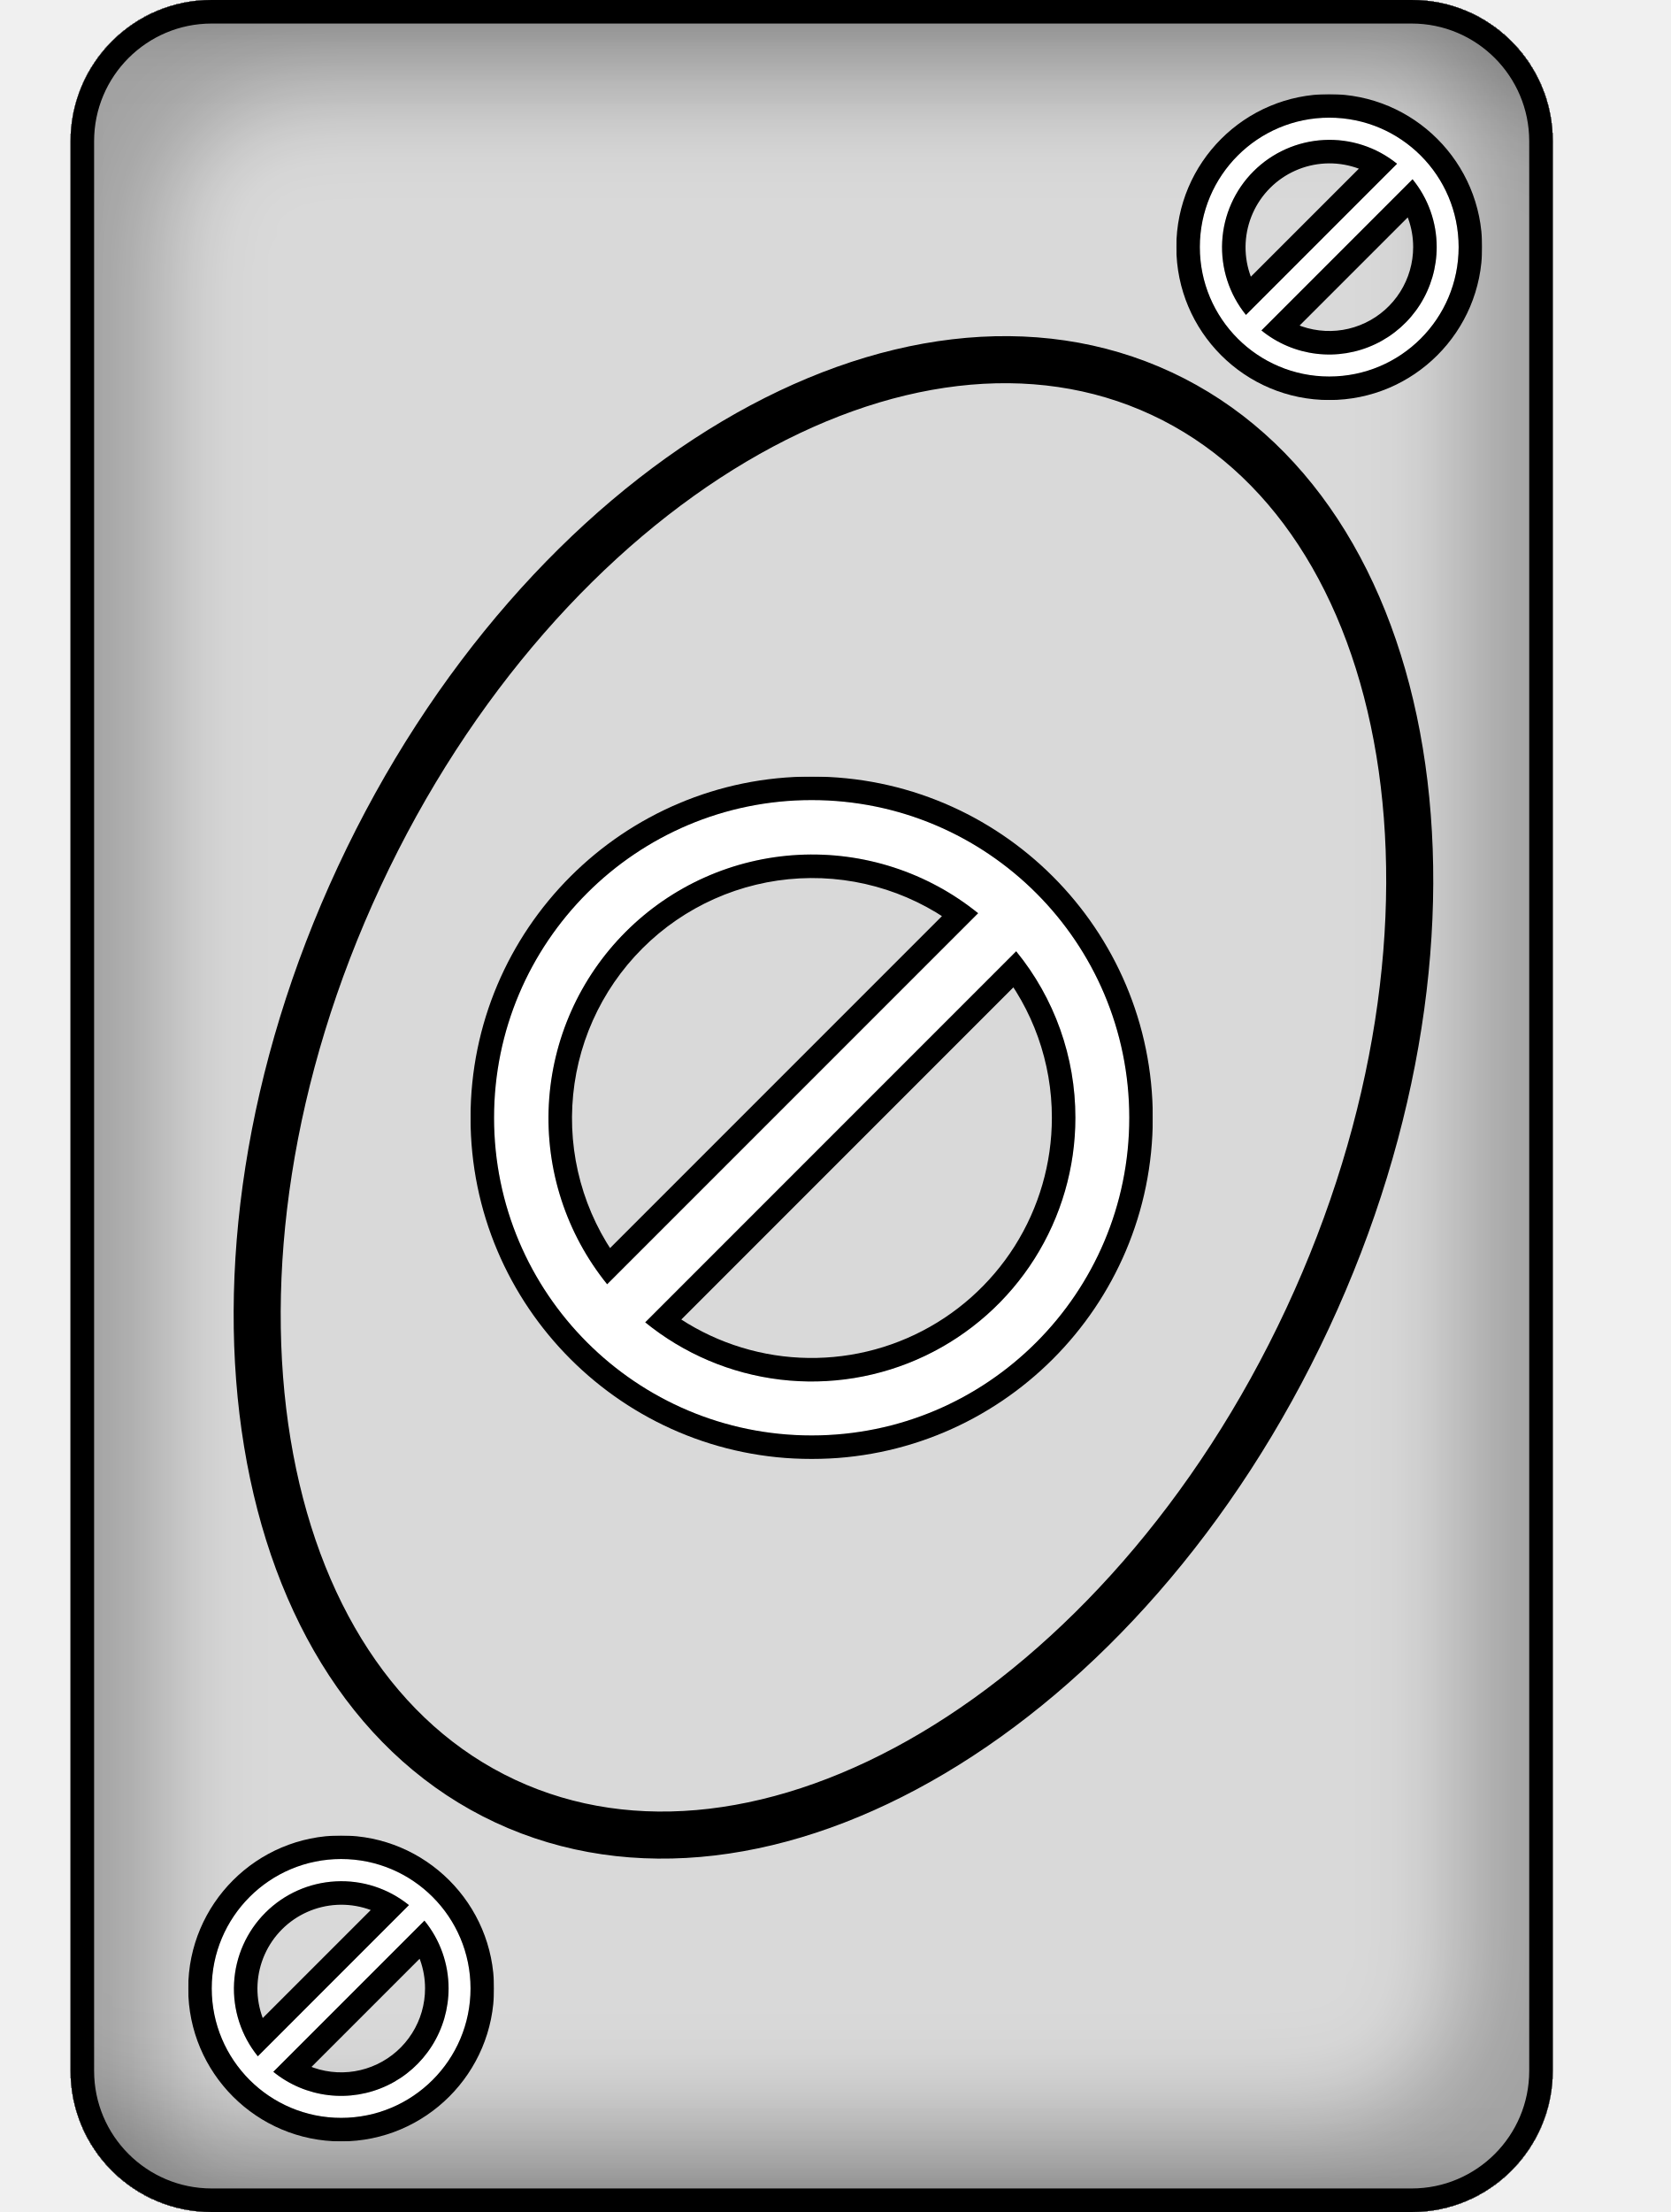
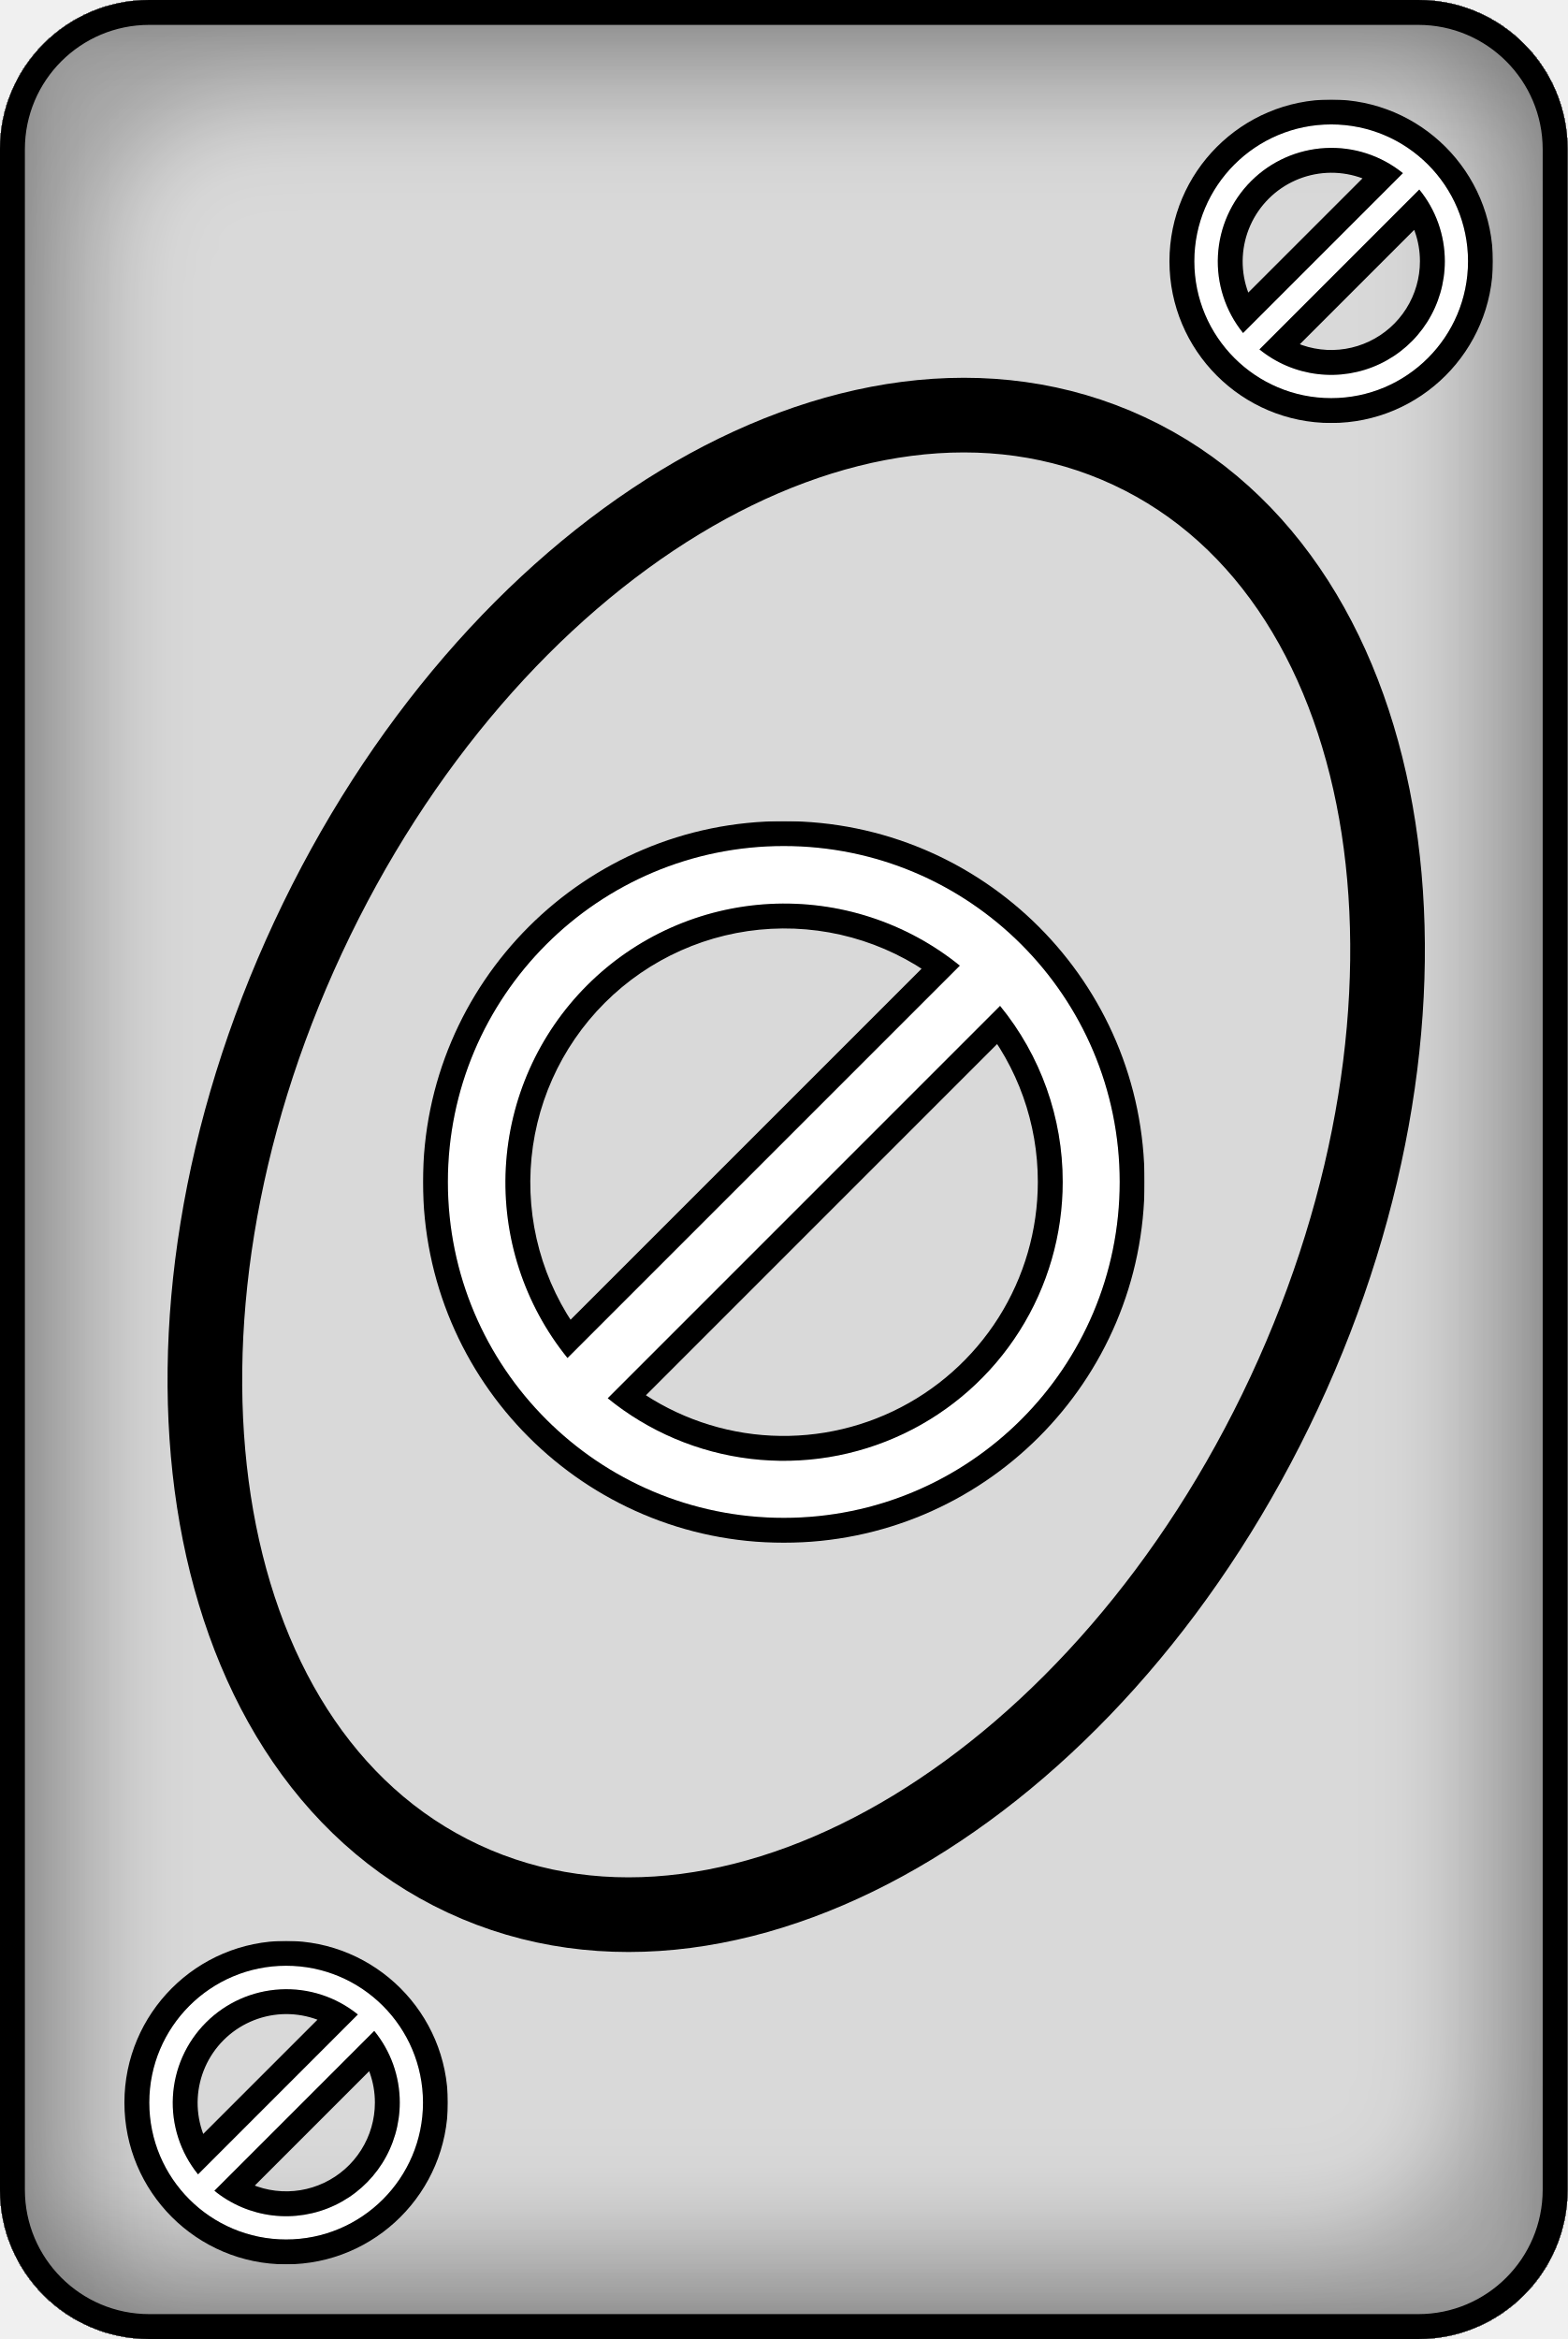
- <svg xmlns="http://www.w3.org/2000/svg" width="71" height="94" viewBox="0 0 71 94" fill="none">
+ <svg xmlns="http://www.w3.org/2000/svg" width="63" height="94" viewBox="0 0 63 94" fill="none">
  <g filter="url(#filter0_ii_5_98)">
-     <rect x="3" width="63" height="94" rx="6" fill="#D9D9D9" />
+     <rect width="63" height="94" rx="6" fill="#D9D9D9" />
  </g>
-   <rect x="3.5" y="0.5" width="62" height="93" rx="5.5" stroke="black" />
-   <path d="M49.372 16.725C54.8 19.256 58.315 24.814 59.49 31.95C60.663 39.08 59.471 47.679 55.577 56.03C51.683 64.381 45.861 70.822 39.645 74.506C33.424 78.194 26.907 79.073 21.479 76.542C16.052 74.011 12.537 68.454 11.363 61.318C10.189 54.188 11.382 45.588 15.276 37.237C19.17 28.887 24.991 22.446 31.207 18.762C37.429 15.075 43.945 14.194 49.372 16.725Z" stroke="black" stroke-width="2" />
-   <mask id="path-4-outside-1_5_98" maskUnits="userSpaceOnUse" x="20" y="33" width="29" height="29" fill="black">
-     <rect fill="white" x="20" y="33" width="29" height="29" />
-     <path d="M21 47.5C21 54.955 27.045 61 34.5 61C41.955 61 48 54.955 48 47.5C48 40.045 41.955 34 34.5 34C27.045 34 21 40.045 21 47.5ZM45.71 47.5C45.71 49.619 45.108 51.695 43.976 53.486C42.844 55.277 41.227 56.711 39.313 57.621C37.399 58.531 35.266 58.88 33.162 58.627C31.058 58.375 29.069 57.531 27.425 56.194L43.193 40.425C44.824 42.421 45.713 44.921 45.71 47.5ZM41.577 38.806L25.807 54.575C24.066 52.422 23.183 49.7 23.328 46.935C23.474 44.169 24.638 41.555 26.597 39.597C28.555 37.638 31.169 36.474 33.935 36.328C36.7 36.183 39.422 37.066 41.575 38.807" />
+   <rect x="0.5" y="0.5" width="62" height="93" rx="5.5" stroke="black" />
+   <path d="M45.377 18.127C51.013 20.755 54.356 26.477 55.403 33.282C56.451 40.1 55.243 48.184 51.616 55.962C47.989 63.74 42.573 69.862 36.677 73.44C30.791 77.013 24.258 78.131 18.622 75.502C12.986 72.874 9.644 67.152 8.597 60.346C7.548 53.529 8.757 45.446 12.384 37.668C16.011 29.89 21.427 23.767 27.323 20.188C33.209 16.616 39.741 15.499 45.377 18.127Z" stroke="black" stroke-width="3" />
+   <mask id="path-4-outside-1_5_98" maskUnits="userSpaceOnUse" x="17" y="33" width="29" height="29" fill="black">
+     <rect fill="white" x="17" y="33" width="29" height="29" />
+     <path d="M18 47.5C18 54.955 24.045 61 31.5 61C38.955 61 45 54.955 45 47.5C45 40.045 38.955 34 31.5 34C24.045 34 18 40.045 18 47.5ZM42.71 47.5C42.71 49.619 42.108 51.695 40.976 53.486C39.844 55.277 38.227 56.711 36.313 57.621C34.399 58.531 32.266 58.88 30.162 58.627C28.058 58.375 26.069 57.531 24.425 56.194L40.193 40.425C41.824 42.421 42.713 44.921 42.71 47.5ZM38.577 38.806L22.807 54.575C21.066 52.422 20.183 49.7 20.328 46.935C20.474 44.169 21.638 41.555 23.597 39.597C25.555 37.638 28.169 36.474 30.935 36.328C33.7 36.183 36.422 37.066 38.575 38.807" />
  </mask>
-   <path d="M21 47.5C21 54.955 27.045 61 34.5 61C41.955 61 48 54.955 48 47.5C48 40.045 41.955 34 34.5 34C27.045 34 21 40.045 21 47.5ZM45.71 47.5C45.71 49.619 45.108 51.695 43.976 53.486C42.844 55.277 41.227 56.711 39.313 57.621C37.399 58.531 35.266 58.88 33.162 58.627C31.058 58.375 29.069 57.531 27.425 56.194L43.193 40.425C44.824 42.421 45.713 44.921 45.71 47.5ZM41.577 38.806L25.807 54.575C24.066 52.422 23.183 49.7 23.328 46.935C23.474 44.169 24.638 41.555 26.597 39.597C28.555 37.638 31.169 36.474 33.935 36.328C36.7 36.183 39.422 37.066 41.575 38.807" fill="white" />
-   <path d="M45.71 47.5L44.71 47.499V47.5L45.71 47.5ZM27.425 56.194L26.718 55.487L25.934 56.271L26.794 56.97L27.425 56.194ZM43.193 40.425L43.967 39.792L43.267 38.936L42.486 39.718L43.193 40.425ZM42.284 39.513C42.674 39.123 42.674 38.489 42.284 38.099C41.893 37.708 41.26 37.708 40.87 38.099L41.577 38.806L42.284 39.513ZM25.807 54.575L25.03 55.204L25.729 56.068L26.515 55.282L25.807 54.575ZM40.947 39.585C41.376 39.932 42.005 39.866 42.353 39.436C42.7 39.007 42.634 38.377 42.204 38.03L41.575 38.807L40.947 39.585ZM21 47.5H20C20 55.507 26.493 62 34.5 62V61V60C27.598 60 22 54.402 22 47.5H21ZM34.5 61V62C42.507 62 49 55.507 49 47.5H48H47C47 54.402 41.402 60 34.5 60V61ZM48 47.5H49C49 39.493 42.507 33 34.5 33V34V35C41.402 35 47 40.598 47 47.5H48ZM34.5 34V33C26.493 33 20 39.493 20 47.5H21H22C22 40.598 27.598 35 34.5 35V34ZM45.71 47.5L44.71 47.5C44.71 49.43 44.162 51.32 43.131 52.952L43.976 53.486L44.821 54.02C46.054 52.069 46.709 49.809 46.71 47.5L45.71 47.5ZM43.976 53.486L43.131 52.952C42.099 54.583 40.627 55.889 38.883 56.718L39.313 57.621L39.742 58.524C41.827 57.533 43.588 55.971 44.821 54.02L43.976 53.486ZM39.313 57.621L38.883 56.718C37.14 57.547 35.198 57.865 33.282 57.635L33.162 58.627L33.043 59.62C35.335 59.895 37.658 59.515 39.742 58.524L39.313 57.621ZM33.162 58.627L33.282 57.635C31.365 57.404 29.553 56.636 28.056 55.418L27.425 56.194L26.794 56.97C28.584 58.426 30.751 59.345 33.043 59.62L33.162 58.627ZM27.425 56.194L28.132 56.901L43.9 41.132L43.193 40.425L42.486 39.718L26.718 55.487L27.425 56.194ZM43.193 40.425L42.418 41.057C43.904 42.875 44.713 45.151 44.71 47.499L45.71 47.5L46.71 47.501C46.713 44.692 45.745 41.968 43.967 39.792L43.193 40.425ZM41.577 38.806L40.87 38.099L25.1 53.868L25.807 54.575L26.515 55.282L42.284 39.513L41.577 38.806ZM25.807 54.575L26.585 53.947C24.998 51.985 24.194 49.506 24.327 46.987L23.328 46.935L22.33 46.882C22.171 49.894 23.133 52.859 25.03 55.204L25.807 54.575ZM23.328 46.935L24.327 46.987C24.46 44.468 25.52 42.087 27.304 40.304L26.597 39.597L25.89 38.889C23.756 41.023 22.488 43.87 22.33 46.882L23.328 46.935ZM26.597 39.597L27.304 40.304C29.087 38.52 31.468 37.46 33.987 37.327L33.935 36.328L33.882 35.33C30.87 35.488 28.023 36.757 25.89 38.889L26.597 39.597ZM33.935 36.328L33.987 37.327C36.506 37.194 38.985 37.998 40.947 39.585L41.575 38.807L42.204 38.03C39.859 36.133 36.894 35.171 33.882 35.33L33.935 36.328Z" fill="black" mask="url(#path-4-outside-1_5_98)" />
-   <mask id="path-6-outside-2_5_98" maskUnits="userSpaceOnUse" x="8" y="78" width="13" height="13" fill="black">
-     <rect fill="white" x="8" y="78" width="13" height="13" />
-     <path d="M9 84.5C9 87.537 11.463 90 14.5 90C17.537 90 20 87.537 20 84.5C20 81.463 17.537 79 14.5 79C11.463 79 9 81.463 9 84.5ZM19.067 84.5C19.067 85.363 18.822 86.209 18.36 86.939C17.899 87.669 17.241 88.253 16.461 88.623C15.681 88.994 14.812 89.136 13.955 89.033C13.098 88.93 12.287 88.587 11.617 88.042L18.041 81.618C18.706 82.431 19.068 83.45 19.067 84.5ZM17.383 80.958L10.959 87.383C10.249 86.505 9.889 85.396 9.949 84.27C10.008 83.143 10.482 82.078 11.28 81.28C12.078 80.482 13.143 80.008 14.27 79.949C15.396 79.889 16.505 80.249 17.383 80.959" />
+   <path d="M18 47.5C18 54.955 24.045 61 31.5 61C38.955 61 45 54.955 45 47.5C45 40.045 38.955 34 31.5 34C24.045 34 18 40.045 18 47.5ZM42.71 47.5C42.71 49.619 42.108 51.695 40.976 53.486C39.844 55.277 38.227 56.711 36.313 57.621C34.399 58.531 32.266 58.88 30.162 58.627C28.058 58.375 26.069 57.531 24.425 56.194L40.193 40.425C41.824 42.421 42.713 44.921 42.71 47.5ZM38.577 38.806L22.807 54.575C21.066 52.422 20.183 49.7 20.328 46.935C20.474 44.169 21.638 41.555 23.597 39.597C25.555 37.638 28.169 36.474 30.935 36.328C33.7 36.183 36.422 37.066 38.575 38.807" fill="white" />
+   <path d="M42.71 47.5L41.71 47.499V47.5L42.71 47.5ZM24.425 56.194L23.718 55.487L22.934 56.271L23.794 56.97L24.425 56.194ZM40.193 40.425L40.967 39.792L40.267 38.936L39.486 39.718L40.193 40.425ZM39.284 39.513C39.674 39.123 39.674 38.489 39.284 38.099C38.893 37.708 38.26 37.708 37.87 38.099L38.577 38.806L39.284 39.513ZM22.807 54.575L22.03 55.204L22.729 56.068L23.515 55.282L22.807 54.575ZM37.947 39.585C38.376 39.932 39.005 39.866 39.353 39.436C39.7 39.007 39.634 38.377 39.204 38.03L38.575 38.807L37.947 39.585ZM18 47.5H17C17 55.507 23.493 62 31.5 62V61V60C24.598 60 19 54.402 19 47.5H18ZM31.5 61V62C39.507 62 46 55.507 46 47.5H45H44C44 54.402 38.402 60 31.5 60V61ZM45 47.5H46C46 39.493 39.507 33 31.5 33V34V35C38.402 35 44 40.598 44 47.5H45ZM31.5 34V33C23.493 33 17 39.493 17 47.5H18H19C19 40.598 24.598 35 31.5 35V34ZM42.71 47.5L41.71 47.5C41.71 49.43 41.162 51.32 40.131 52.952L40.976 53.486L41.821 54.02C43.054 52.069 43.709 49.809 43.71 47.5L42.71 47.5ZM40.976 53.486L40.131 52.952C39.099 54.583 37.627 55.889 35.883 56.718L36.313 57.621L36.742 58.524C38.827 57.533 40.588 55.971 41.821 54.02L40.976 53.486ZM36.313 57.621L35.883 56.718C34.14 57.547 32.198 57.865 30.282 57.635L30.162 58.627L30.043 59.62C32.335 59.895 34.658 59.515 36.742 58.524L36.313 57.621ZM30.162 58.627L30.282 57.635C28.365 57.404 26.553 56.636 25.056 55.418L24.425 56.194L23.794 56.97C25.584 58.426 27.751 59.345 30.043 59.62L30.162 58.627ZM24.425 56.194L25.132 56.901L40.9 41.132L40.193 40.425L39.486 39.718L23.718 55.487L24.425 56.194ZM40.193 40.425L39.418 41.057C40.904 42.875 41.713 45.151 41.71 47.499L42.71 47.5L43.71 47.501C43.713 44.692 42.745 41.968 40.967 39.792L40.193 40.425ZM38.577 38.806L37.87 38.099L22.1 53.868L22.807 54.575L23.515 55.282L39.284 39.513L38.577 38.806ZM22.807 54.575L23.585 53.947C21.998 51.985 21.194 49.506 21.327 46.987L20.328 46.935L19.33 46.882C19.171 49.894 20.133 52.859 22.03 55.204L22.807 54.575ZM20.328 46.935L21.327 46.987C21.46 44.468 22.52 42.087 24.304 40.304L23.597 39.597L22.89 38.889C20.756 41.023 19.488 43.87 19.33 46.882L20.328 46.935ZM23.597 39.597L24.304 40.304C26.087 38.52 28.468 37.46 30.987 37.327L30.935 36.328L30.882 35.33C27.87 35.488 25.023 36.757 22.89 38.889L23.597 39.597ZM30.935 36.328L30.987 37.327C33.506 37.194 35.985 37.998 37.947 39.585L38.575 38.807L39.204 38.03C36.859 36.133 33.894 35.171 30.882 35.33L30.935 36.328Z" fill="black" mask="url(#path-4-outside-1_5_98)" />
+   <mask id="path-6-outside-2_5_98" maskUnits="userSpaceOnUse" x="5" y="78" width="13" height="13" fill="black">
+     <rect fill="white" x="5" y="78" width="13" height="13" />
+     <path d="M6 84.5C6 87.537 8.463 90 11.5 90C14.537 90 17 87.537 17 84.5C17 81.463 14.537 79 11.5 79C8.463 79 6 81.463 6 84.5ZM16.067 84.5C16.067 85.363 15.822 86.209 15.361 86.939C14.899 87.669 14.241 88.253 13.461 88.623C12.681 88.994 11.812 89.136 10.955 89.033C10.098 88.93 9.287 88.587 8.617 88.042L15.041 81.618C15.706 82.431 16.068 83.45 16.067 84.5ZM14.383 80.958L7.959 87.383C7.249 86.505 6.889 85.396 6.949 84.27C7.008 83.143 7.482 82.078 8.28 81.28C9.078 80.482 10.143 80.008 11.27 79.949C12.396 79.889 13.505 80.249 14.383 80.959" />
  </mask>
-   <path d="M9 84.5C9 87.537 11.463 90 14.5 90C17.537 90 20 87.537 20 84.5C20 81.463 17.537 79 14.5 79C11.463 79 9 81.463 9 84.5ZM19.067 84.5C19.067 85.363 18.822 86.209 18.36 86.939C17.899 87.669 17.241 88.253 16.461 88.623C15.681 88.994 14.812 89.136 13.955 89.033C13.098 88.93 12.287 88.587 11.617 88.042L18.041 81.618C18.706 82.431 19.068 83.45 19.067 84.5ZM17.383 80.958L10.959 87.383C10.249 86.505 9.889 85.396 9.949 84.27C10.008 83.143 10.482 82.078 11.28 81.28C12.078 80.482 13.143 80.008 14.27 79.949C15.396 79.889 16.505 80.249 17.383 80.959" fill="white" />
-   <path d="M19.067 84.5L18.067 84.499V84.5L19.067 84.5ZM11.617 88.042L10.91 87.335L10.127 88.119L10.986 88.818L11.617 88.042ZM18.041 81.617L18.816 80.985L18.116 80.129L17.334 80.91L18.041 81.617ZM18.09 81.665C18.481 81.275 18.481 80.641 18.09 80.251C17.7 79.86 17.067 79.86 16.676 80.251L17.383 80.958L18.09 81.665ZM10.959 87.383L10.181 88.011L10.88 88.875L11.666 88.09L10.959 87.383ZM16.754 81.736C17.183 82.083 17.813 82.017 18.16 81.587C18.507 81.158 18.441 80.528 18.011 80.181L17.383 80.959L16.754 81.736ZM9 84.5H8C8 88.089 10.911 91 14.5 91V90V89C12.015 89 10 86.985 10 84.5H9ZM14.5 90V91C18.089 91 21 88.089 21 84.5H20H19C19 86.985 16.985 89 14.5 89V90ZM20 84.5H21C21 80.911 18.089 78 14.5 78V79L14.5 80C16.985 80 19 82.015 19 84.5H20ZM14.5 79V78C10.911 78 8 80.911 8 84.5H9H10C10 82.015 12.015 80 14.5 80L14.5 79ZM19.067 84.5L18.067 84.5C18.067 85.174 17.876 85.834 17.515 86.404L18.36 86.939L19.206 87.473C19.768 86.584 20.067 85.553 20.067 84.5L19.067 84.5ZM18.36 86.939L17.515 86.404C17.155 86.975 16.64 87.431 16.031 87.72L16.461 88.623L16.89 89.527C17.841 89.075 18.643 88.363 19.206 87.473L18.36 86.939ZM16.461 88.623L16.031 87.72C15.422 88.01 14.744 88.121 14.074 88.04L13.955 89.033L13.836 90.026C14.881 90.152 15.94 89.978 16.89 89.527L16.461 88.623ZM13.955 89.033L14.074 88.04C13.405 87.96 12.772 87.692 12.248 87.266L11.617 88.042L10.986 88.818C11.803 89.482 12.791 89.901 13.836 90.026L13.955 89.033ZM11.617 88.042L12.325 88.749L18.749 82.325L18.041 81.617L17.334 80.91L10.91 87.335L11.617 88.042ZM18.041 81.617L17.267 82.25C17.785 82.885 18.068 83.679 18.067 84.499L19.067 84.5L20.067 84.501C20.069 83.22 19.627 81.977 18.816 80.985L18.041 81.617ZM17.383 80.958L16.676 80.251L10.251 86.675L10.959 87.383L11.666 88.09L18.09 81.665L17.383 80.958ZM10.959 87.383L11.736 86.754C11.182 86.069 10.901 85.202 10.947 84.322L9.949 84.27L8.95 84.217C8.878 85.591 9.316 86.942 10.181 88.011L10.959 87.383ZM9.949 84.27L10.947 84.322C10.994 83.442 11.364 82.61 11.987 81.987L11.28 81.28L10.573 80.573C9.6 81.546 9.022 82.844 8.95 84.217L9.949 84.27ZM11.28 81.28L11.987 81.987C12.61 81.364 13.442 80.994 14.322 80.947L14.27 79.949L14.217 78.95C12.844 79.022 11.546 79.6 10.573 80.573L11.28 81.28ZM14.27 79.949L14.322 80.947C15.202 80.901 16.069 81.182 16.754 81.736L17.383 80.959L18.011 80.181C16.942 79.316 15.591 78.878 14.217 78.95L14.27 79.949Z" fill="black" mask="url(#path-6-outside-2_5_98)" />
-   <mask id="path-8-outside-3_5_98" maskUnits="userSpaceOnUse" x="50" y="4" width="13" height="13" fill="black">
-     <rect fill="white" x="50" y="4" width="13" height="13" />
-     <path d="M51 10.5C51 13.537 53.463 16 56.5 16C59.537 16 62 13.537 62 10.5C62 7.463 59.537 5 56.5 5C53.463 5 51 7.463 51 10.5ZM61.067 10.5C61.067 11.363 60.822 12.209 60.361 12.939C59.899 13.669 59.24 14.253 58.461 14.623C57.681 14.994 56.812 15.136 55.955 15.033C55.098 14.931 54.287 14.587 53.617 14.042L60.041 7.617C60.706 8.431 61.068 9.449 61.067 10.5ZM59.383 6.958L52.959 13.383C52.249 12.505 51.889 11.396 51.949 10.27C52.008 9.143 52.482 8.078 53.28 7.28C54.078 6.482 55.143 6.008 56.27 5.949C57.396 5.889 58.505 6.249 59.383 6.959" />
+   <path d="M6 84.5C6 87.537 8.463 90 11.5 90C14.537 90 17 87.537 17 84.5C17 81.463 14.537 79 11.5 79C8.463 79 6 81.463 6 84.5ZM16.067 84.5C16.067 85.363 15.822 86.209 15.361 86.939C14.899 87.669 14.241 88.253 13.461 88.623C12.681 88.994 11.812 89.136 10.955 89.033C10.098 88.93 9.287 88.587 8.617 88.042L15.041 81.618C15.706 82.431 16.068 83.45 16.067 84.5ZM14.383 80.958L7.959 87.383C7.249 86.505 6.889 85.396 6.949 84.27C7.008 83.143 7.482 82.078 8.28 81.28C9.078 80.482 10.143 80.008 11.27 79.949C12.396 79.889 13.505 80.249 14.383 80.959" fill="white" />
+   <path d="M16.067 84.5L15.067 84.499V84.5L16.067 84.5ZM8.617 88.042L7.91 87.335L7.127 88.119L7.987 88.818L8.617 88.042ZM15.041 81.617L15.816 80.985L15.116 80.129L14.334 80.91L15.041 81.617ZM15.09 81.665C15.481 81.275 15.481 80.641 15.09 80.251C14.7 79.86 14.066 79.86 13.676 80.251L14.383 80.958L15.09 81.665ZM7.959 87.383L7.181 88.011L7.88 88.875L8.666 88.09L7.959 87.383ZM13.754 81.736C14.183 82.083 14.813 82.017 15.16 81.587C15.507 81.158 15.441 80.528 15.011 80.181L14.383 80.959L13.754 81.736ZM6 84.5H5C5 88.089 7.911 91 11.5 91V90V89C9.015 89 7 86.985 7 84.5H6ZM11.5 90V91C15.089 91 18 88.089 18 84.5H17H16C16 86.985 13.985 89 11.5 89V90ZM17 84.5H18C18 80.911 15.089 78 11.5 78V79L11.5 80C13.985 80 16 82.015 16 84.5H17ZM11.5 79V78C7.911 78 5 80.911 5 84.5H6H7C7 82.015 9.015 80 11.5 80L11.5 79ZM16.067 84.5L15.067 84.5C15.067 85.174 14.876 85.834 14.515 86.404L15.361 86.939L16.206 87.473C16.768 86.584 17.067 85.553 17.067 84.5L16.067 84.5ZM15.361 86.939L14.515 86.404C14.155 86.975 13.64 87.431 13.031 87.72L13.461 88.623L13.89 89.527C14.841 89.075 15.643 88.363 16.206 87.473L15.361 86.939ZM13.461 88.623L13.031 87.72C12.422 88.01 11.744 88.121 11.074 88.04L10.955 89.033L10.836 90.026C11.881 90.152 12.94 89.978 13.89 89.527L13.461 88.623ZM10.955 89.033L11.074 88.04C10.405 87.96 9.772 87.692 9.248 87.266L8.617 88.042L7.987 88.818C8.803 89.482 9.791 89.901 10.836 90.026L10.955 89.033ZM8.617 88.042L9.325 88.749L15.749 82.325L15.041 81.617L14.334 80.91L7.91 87.335L8.617 88.042ZM15.041 81.617L14.267 82.25C14.785 82.885 15.068 83.679 15.067 84.499L16.067 84.5L17.067 84.501C17.069 83.22 16.627 81.977 15.816 80.985L15.041 81.617ZM14.383 80.958L13.676 80.251L7.251 86.675L7.959 87.383L8.666 88.09L15.09 81.665L14.383 80.958ZM7.959 87.383L8.736 86.754C8.182 86.069 7.901 85.202 7.947 84.322L6.949 84.27L5.95 84.217C5.878 85.591 6.316 86.942 7.181 88.011L7.959 87.383ZM6.949 84.27L7.947 84.322C7.994 83.442 8.364 82.61 8.987 81.987L8.28 81.28L7.573 80.573C6.6 81.546 6.022 82.844 5.95 84.217L6.949 84.27ZM8.28 81.28L8.987 81.987C9.61 81.364 10.442 80.994 11.322 80.947L11.27 79.949L11.217 78.95C9.844 79.022 8.546 79.6 7.573 80.573L8.28 81.28ZM11.27 79.949L11.322 80.947C12.202 80.901 13.069 81.182 13.754 81.736L14.383 80.959L15.011 80.181C13.942 79.316 12.591 78.878 11.217 78.95L11.27 79.949Z" fill="black" mask="url(#path-6-outside-2_5_98)" />
+   <mask id="path-8-outside-3_5_98" maskUnits="userSpaceOnUse" x="47" y="4" width="13" height="13" fill="black">
+     <rect fill="white" x="47" y="4" width="13" height="13" />
+     <path d="M48 10.5C48 13.537 50.463 16 53.5 16C56.537 16 59 13.537 59 10.5C59 7.463 56.537 5 53.5 5C50.463 5 48 7.463 48 10.5ZM58.067 10.5C58.067 11.363 57.822 12.209 57.361 12.939C56.899 13.669 56.24 14.253 55.461 14.623C54.681 14.994 53.812 15.136 52.955 15.033C52.098 14.931 51.287 14.587 50.617 14.042L57.041 7.617C57.706 8.431 58.068 9.449 58.067 10.5ZM56.383 6.958L49.959 13.383C49.249 12.505 48.889 11.396 48.949 10.27C49.008 9.143 49.482 8.078 50.28 7.28C51.078 6.482 52.143 6.008 53.27 5.949C54.396 5.889 55.505 6.249 56.383 6.959" />
  </mask>
-   <path d="M51 10.5C51 13.537 53.463 16 56.5 16C59.537 16 62 13.537 62 10.5C62 7.463 59.537 5 56.5 5C53.463 5 51 7.463 51 10.5ZM61.067 10.5C61.067 11.363 60.822 12.209 60.361 12.939C59.899 13.669 59.24 14.253 58.461 14.623C57.681 14.994 56.812 15.136 55.955 15.033C55.098 14.931 54.287 14.587 53.617 14.042L60.041 7.617C60.706 8.431 61.068 9.449 61.067 10.5ZM59.383 6.958L52.959 13.383C52.249 12.505 51.889 11.396 51.949 10.27C52.008 9.143 52.482 8.078 53.28 7.28C54.078 6.482 55.143 6.008 56.27 5.949C57.396 5.889 58.505 6.249 59.383 6.959" fill="white" />
-   <path d="M61.067 10.5L60.067 10.499V10.5L61.067 10.5ZM53.617 14.042L52.91 13.335L52.127 14.119L52.986 14.818L53.617 14.042ZM60.041 7.617L60.816 6.985L60.116 6.128L59.334 6.91L60.041 7.617ZM60.09 7.665C60.481 7.275 60.481 6.641 60.09 6.251C59.7 5.86 59.066 5.86 58.676 6.251L59.383 6.958L60.09 7.665ZM52.959 13.383L52.181 14.011L52.88 14.875L53.666 14.09L52.959 13.383ZM58.754 7.736C59.183 8.083 59.813 8.017 60.16 7.587C60.507 7.158 60.441 6.528 60.011 6.181L59.383 6.959L58.754 7.736ZM51 10.5H50C50 14.089 52.911 17 56.5 17V16V15C54.015 15 52 12.985 52 10.5H51ZM56.5 16V17C60.089 17 63 14.089 63 10.5H62L61 10.5C61 12.985 58.985 15 56.5 15V16ZM62 10.5H63C63 6.911 60.089 4 56.5 4V5V6C58.985 6 61 8.015 61 10.5L62 10.5ZM56.5 5V4C52.911 4 50 6.911 50 10.5H51H52C52 8.015 54.015 6 56.5 6V5ZM61.067 10.5L60.067 10.5C60.067 11.174 59.876 11.834 59.515 12.405L60.361 12.939L61.206 13.473C61.768 12.584 62.067 11.553 62.067 10.5L61.067 10.5ZM60.361 12.939L59.515 12.405C59.155 12.975 58.64 13.431 58.031 13.72L58.461 14.623L58.89 15.527C59.841 15.075 60.644 14.363 61.206 13.473L60.361 12.939ZM58.461 14.623L58.031 13.72C57.422 14.01 56.744 14.121 56.074 14.04L55.955 15.033L55.836 16.026C56.881 16.152 57.94 15.978 58.89 15.527L58.461 14.623ZM55.955 15.033L56.074 14.04C55.405 13.96 54.772 13.692 54.248 13.266L53.617 14.042L52.986 14.818C53.803 15.482 54.791 15.901 55.836 16.026L55.955 15.033ZM53.617 14.042L54.325 14.749L60.749 8.325L60.041 7.617L59.334 6.91L52.91 13.335L53.617 14.042ZM60.041 7.617L59.267 8.25C59.785 8.885 60.068 9.679 60.067 10.499L61.067 10.5L62.067 10.501C62.069 9.22 61.627 7.977 60.816 6.985L60.041 7.617ZM59.383 6.958L58.676 6.251L52.251 12.675L52.959 13.383L53.666 14.09L60.09 7.665L59.383 6.958ZM52.959 13.383L53.736 12.754C53.182 12.069 52.901 11.202 52.947 10.322L51.949 10.27L50.95 10.217C50.878 11.591 51.316 12.942 52.181 14.011L52.959 13.383ZM51.949 10.27L52.947 10.322C52.994 9.442 53.364 8.61 53.987 7.987L53.28 7.28L52.573 6.573C51.6 7.546 51.022 8.844 50.95 10.217L51.949 10.27ZM53.28 7.28L53.987 7.987C54.61 7.364 55.442 6.994 56.322 6.947L56.27 5.949L56.217 4.95C54.844 5.022 53.545 5.6 52.573 6.573L53.28 7.28ZM56.27 5.949L56.322 6.947C57.202 6.901 58.069 7.182 58.754 7.736L59.383 6.959L60.011 6.181C58.942 5.316 57.59 4.878 56.217 4.95L56.27 5.949Z" fill="black" mask="url(#path-8-outside-3_5_98)" />
+   <path d="M48 10.5C48 13.537 50.463 16 53.5 16C56.537 16 59 13.537 59 10.5C59 7.463 56.537 5 53.5 5C50.463 5 48 7.463 48 10.5ZM58.067 10.5C58.067 11.363 57.822 12.209 57.361 12.939C56.899 13.669 56.24 14.253 55.461 14.623C54.681 14.994 53.812 15.136 52.955 15.033C52.098 14.931 51.287 14.587 50.617 14.042L57.041 7.617C57.706 8.431 58.068 9.449 58.067 10.5ZM56.383 6.958L49.959 13.383C49.249 12.505 48.889 11.396 48.949 10.27C49.008 9.143 49.482 8.078 50.28 7.28C51.078 6.482 52.143 6.008 53.27 5.949C54.396 5.889 55.505 6.249 56.383 6.959" fill="white" />
+   <path d="M58.067 10.5L57.067 10.499V10.5L58.067 10.5ZM50.617 14.042L49.91 13.335L49.127 14.119L49.986 14.818L50.617 14.042ZM57.041 7.617L57.816 6.985L57.116 6.128L56.334 6.91L57.041 7.617ZM57.09 7.665C57.481 7.275 57.481 6.641 57.09 6.251C56.7 5.86 56.066 5.86 55.676 6.251L56.383 6.958L57.09 7.665ZM49.959 13.383L49.181 14.011L49.88 14.875L50.666 14.09L49.959 13.383ZM55.754 7.736C56.183 8.083 56.813 8.017 57.16 7.587C57.507 7.158 57.441 6.528 57.011 6.181L56.383 6.959L55.754 7.736ZM48 10.5H47C47 14.089 49.911 17 53.5 17V16V15C51.015 15 49 12.985 49 10.5H48ZM53.5 16V17C57.089 17 60 14.089 60 10.5H59L58 10.5C58 12.985 55.985 15 53.5 15V16ZM59 10.5H60C60 6.911 57.089 4 53.5 4V5V6C55.985 6 58 8.015 58 10.5L59 10.5ZM53.5 5V4C49.911 4 47 6.911 47 10.5H48H49C49 8.015 51.015 6 53.5 6V5ZM58.067 10.5L57.067 10.5C57.067 11.174 56.876 11.834 56.515 12.405L57.361 12.939L58.206 13.473C58.768 12.584 59.067 11.553 59.067 10.5L58.067 10.5ZM57.361 12.939L56.515 12.405C56.155 12.975 55.64 13.431 55.031 13.72L55.461 14.623L55.89 15.527C56.841 15.075 57.644 14.363 58.206 13.473L57.361 12.939ZM55.461 14.623L55.031 13.72C54.422 14.01 53.744 14.121 53.074 14.04L52.955 15.033L52.836 16.026C53.881 16.152 54.94 15.978 55.89 15.527L55.461 14.623ZM52.955 15.033L53.074 14.04C52.405 13.96 51.772 13.692 51.248 13.266L50.617 14.042L49.986 14.818C50.803 15.482 51.791 15.901 52.836 16.026L52.955 15.033ZM50.617 14.042L51.325 14.749L57.749 8.325L57.041 7.617L56.334 6.91L49.91 13.335L50.617 14.042ZM57.041 7.617L56.267 8.25C56.785 8.885 57.068 9.679 57.067 10.499L58.067 10.5L59.067 10.501C59.069 9.22 58.627 7.977 57.816 6.985L57.041 7.617ZM56.383 6.958L55.676 6.251L49.251 12.675L49.959 13.383L50.666 14.09L57.09 7.665L56.383 6.958ZM49.959 13.383L50.736 12.754C50.182 12.069 49.901 11.202 49.947 10.322L48.949 10.27L47.95 10.217C47.878 11.591 48.316 12.942 49.181 14.011L49.959 13.383ZM48.949 10.27L49.947 10.322C49.994 9.442 50.364 8.61 50.987 7.987L50.28 7.28L49.573 6.573C48.6 7.546 48.022 8.844 47.95 10.217L48.949 10.27ZM50.28 7.28L50.987 7.987C51.61 7.364 52.442 6.994 53.322 6.947L53.27 5.949L53.217 4.95C51.844 5.022 50.545 5.6 49.573 6.573L50.28 7.28ZM53.27 5.949L53.322 6.947C54.202 6.901 55.069 7.182 55.754 7.736L56.383 6.959L57.011 6.181C55.942 5.316 54.59 4.878 53.217 4.95L53.27 5.949Z" fill="black" mask="url(#path-8-outside-3_5_98)" />
  <defs>
-     <filter id="filter0_ii_5_98" x="-1" y="-4" width="71" height="102" filterUnits="userSpaceOnUse" color-interpolation-filters="sRGB">
+     <filter id="filter0_ii_5_98" x="-4" y="-4" width="71" height="102" filterUnits="userSpaceOnUse" color-interpolation-filters="sRGB">
      <feFlood flood-opacity="0" result="BackgroundImageFix" />
      <feBlend mode="normal" in="SourceGraphic" in2="BackgroundImageFix" result="shape" />
      <feColorMatrix in="SourceAlpha" type="matrix" values="0 0 0 0 0 0 0 0 0 0 0 0 0 0 0 0 0 0 127 0" result="hardAlpha" />
      <feOffset dx="4" dy="4" />
      <feGaussianBlur stdDeviation="2" />
      <feComposite in2="hardAlpha" operator="arithmetic" k2="-1" k3="1" />
      <feColorMatrix type="matrix" values="0 0 0 0 0 0 0 0 0 0 0 0 0 0 0 0 0 0 0.25 0" />
      <feBlend mode="normal" in2="shape" result="effect1_innerShadow_5_98" />
      <feColorMatrix in="SourceAlpha" type="matrix" values="0 0 0 0 0 0 0 0 0 0 0 0 0 0 0 0 0 0 127 0" result="hardAlpha" />
      <feOffset dx="-4" dy="-4" />
      <feGaussianBlur stdDeviation="2" />
      <feComposite in2="hardAlpha" operator="arithmetic" k2="-1" k3="1" />
      <feColorMatrix type="matrix" values="0 0 0 0 0 0 0 0 0 0 0 0 0 0 0 0 0 0 0.25 0" />
      <feBlend mode="normal" in2="effect1_innerShadow_5_98" result="effect2_innerShadow_5_98" />
    </filter>
  </defs>
</svg>
